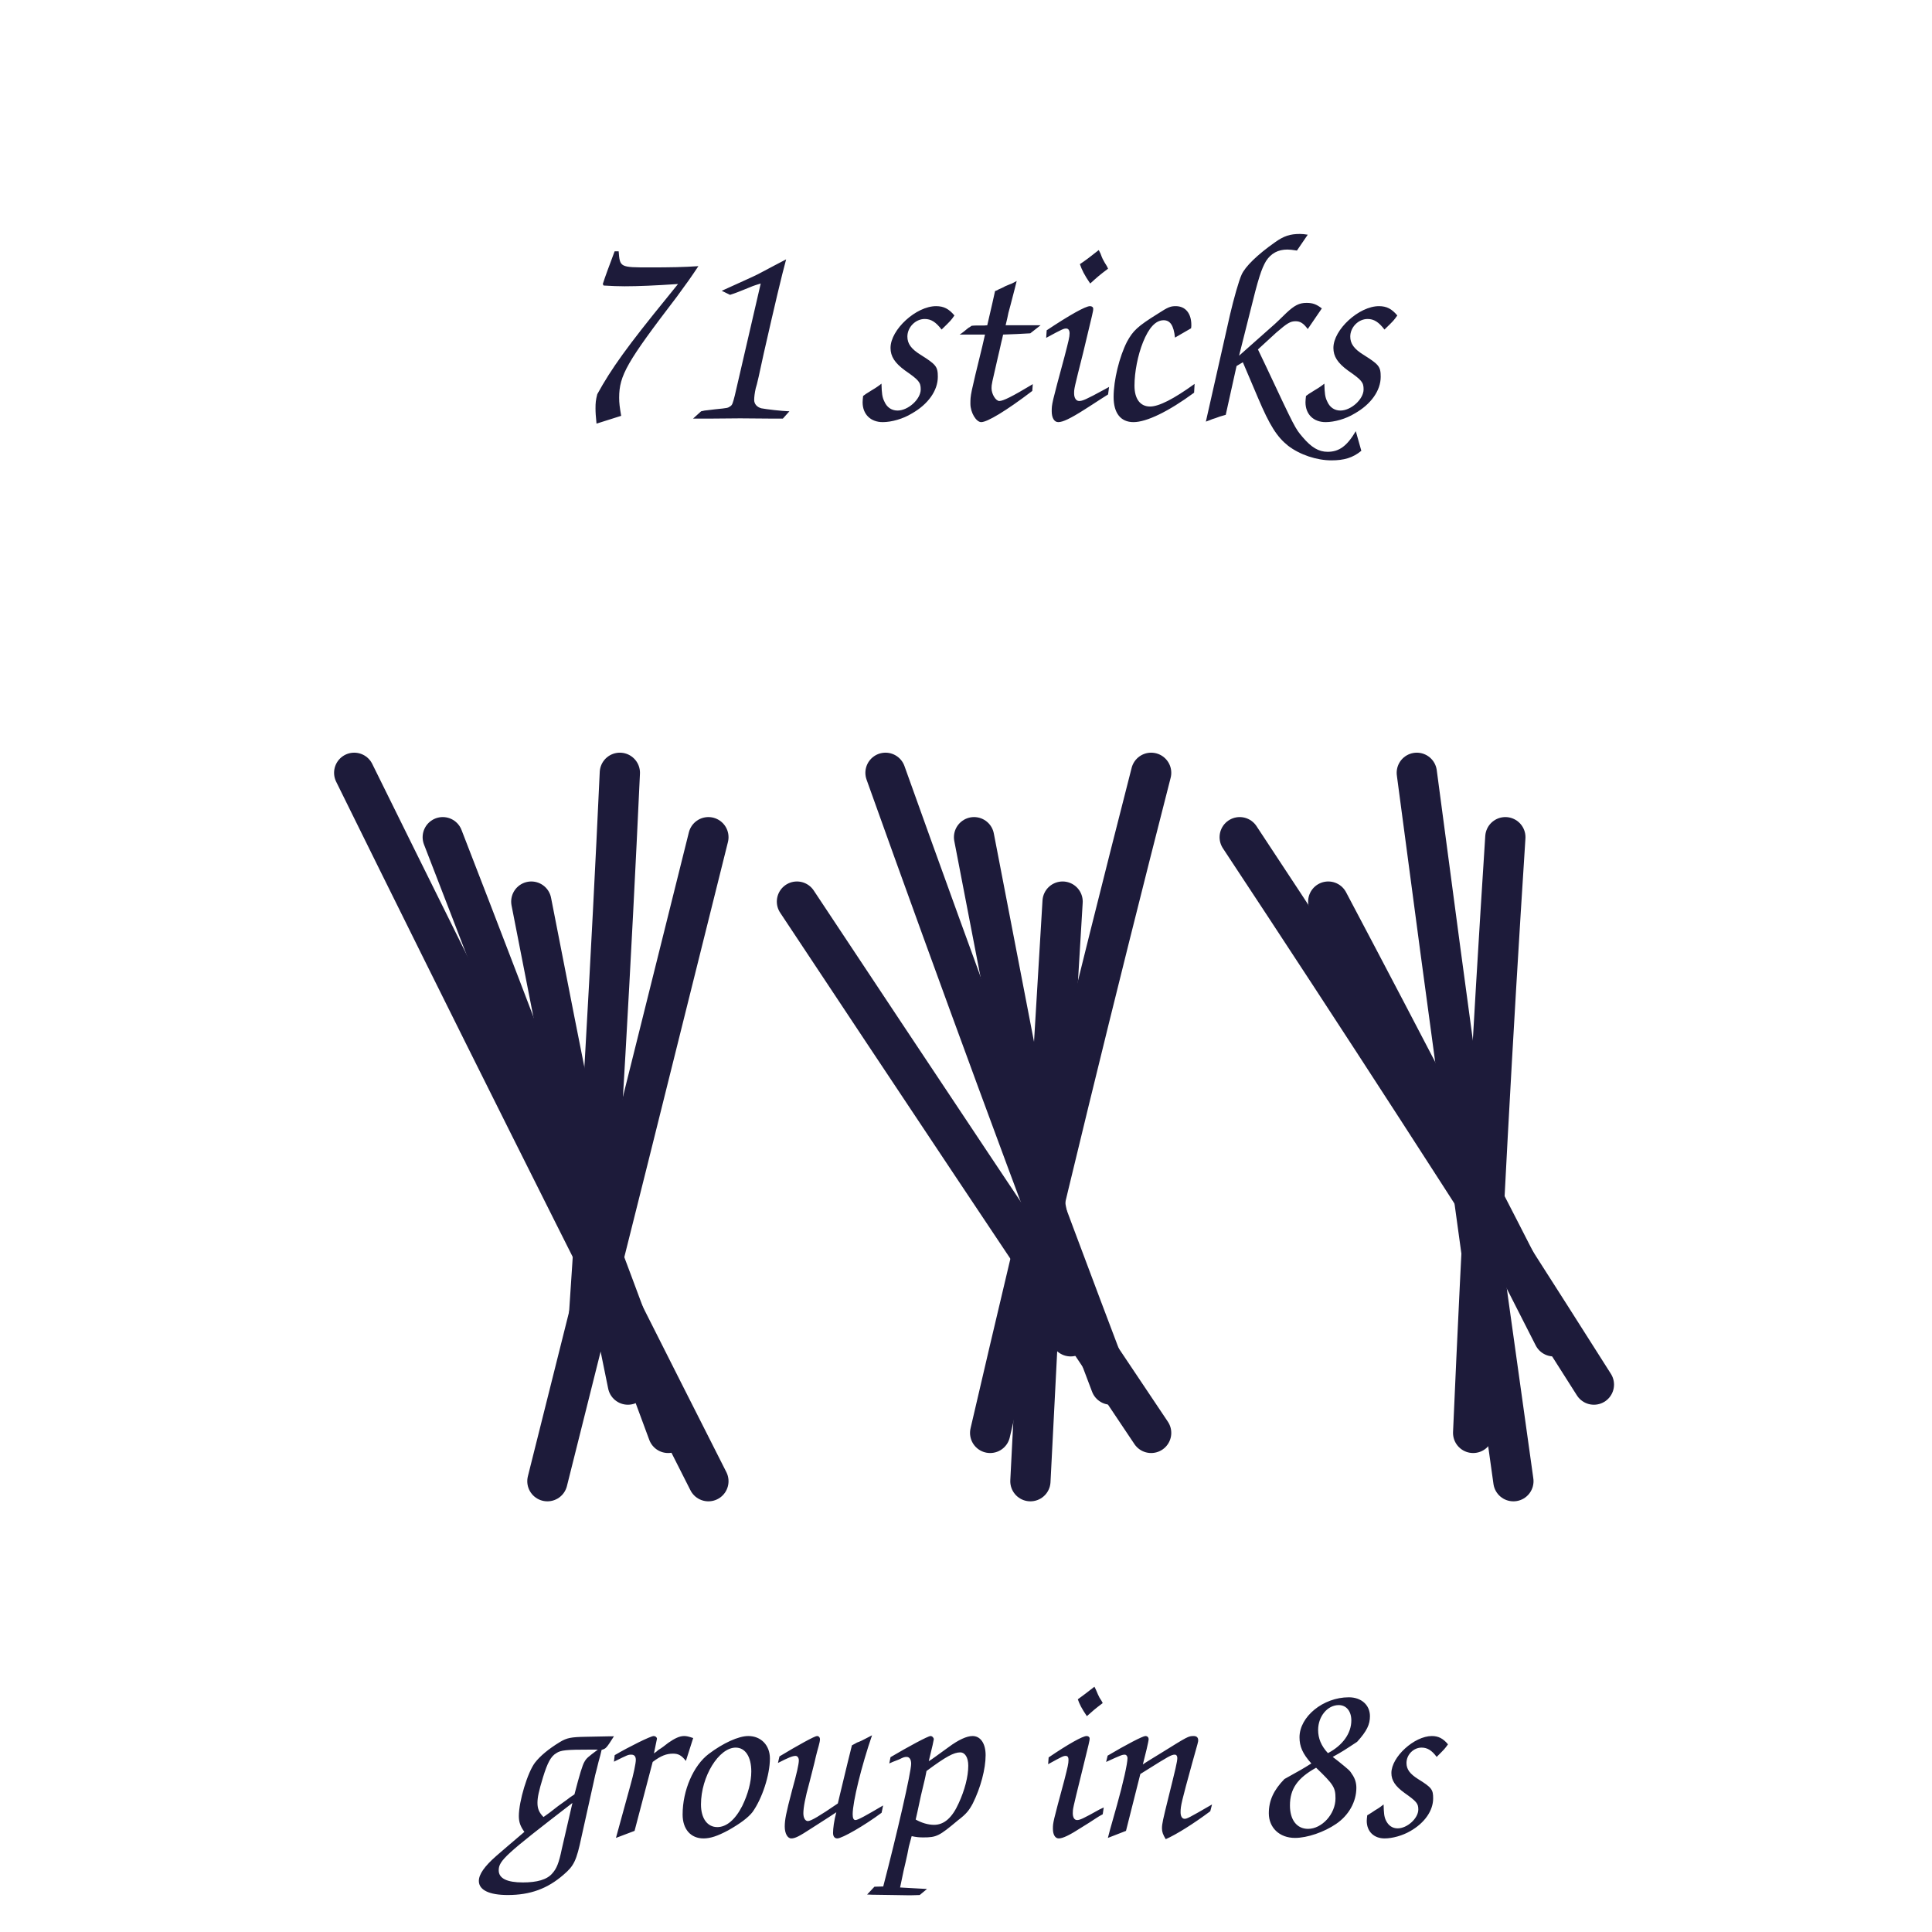
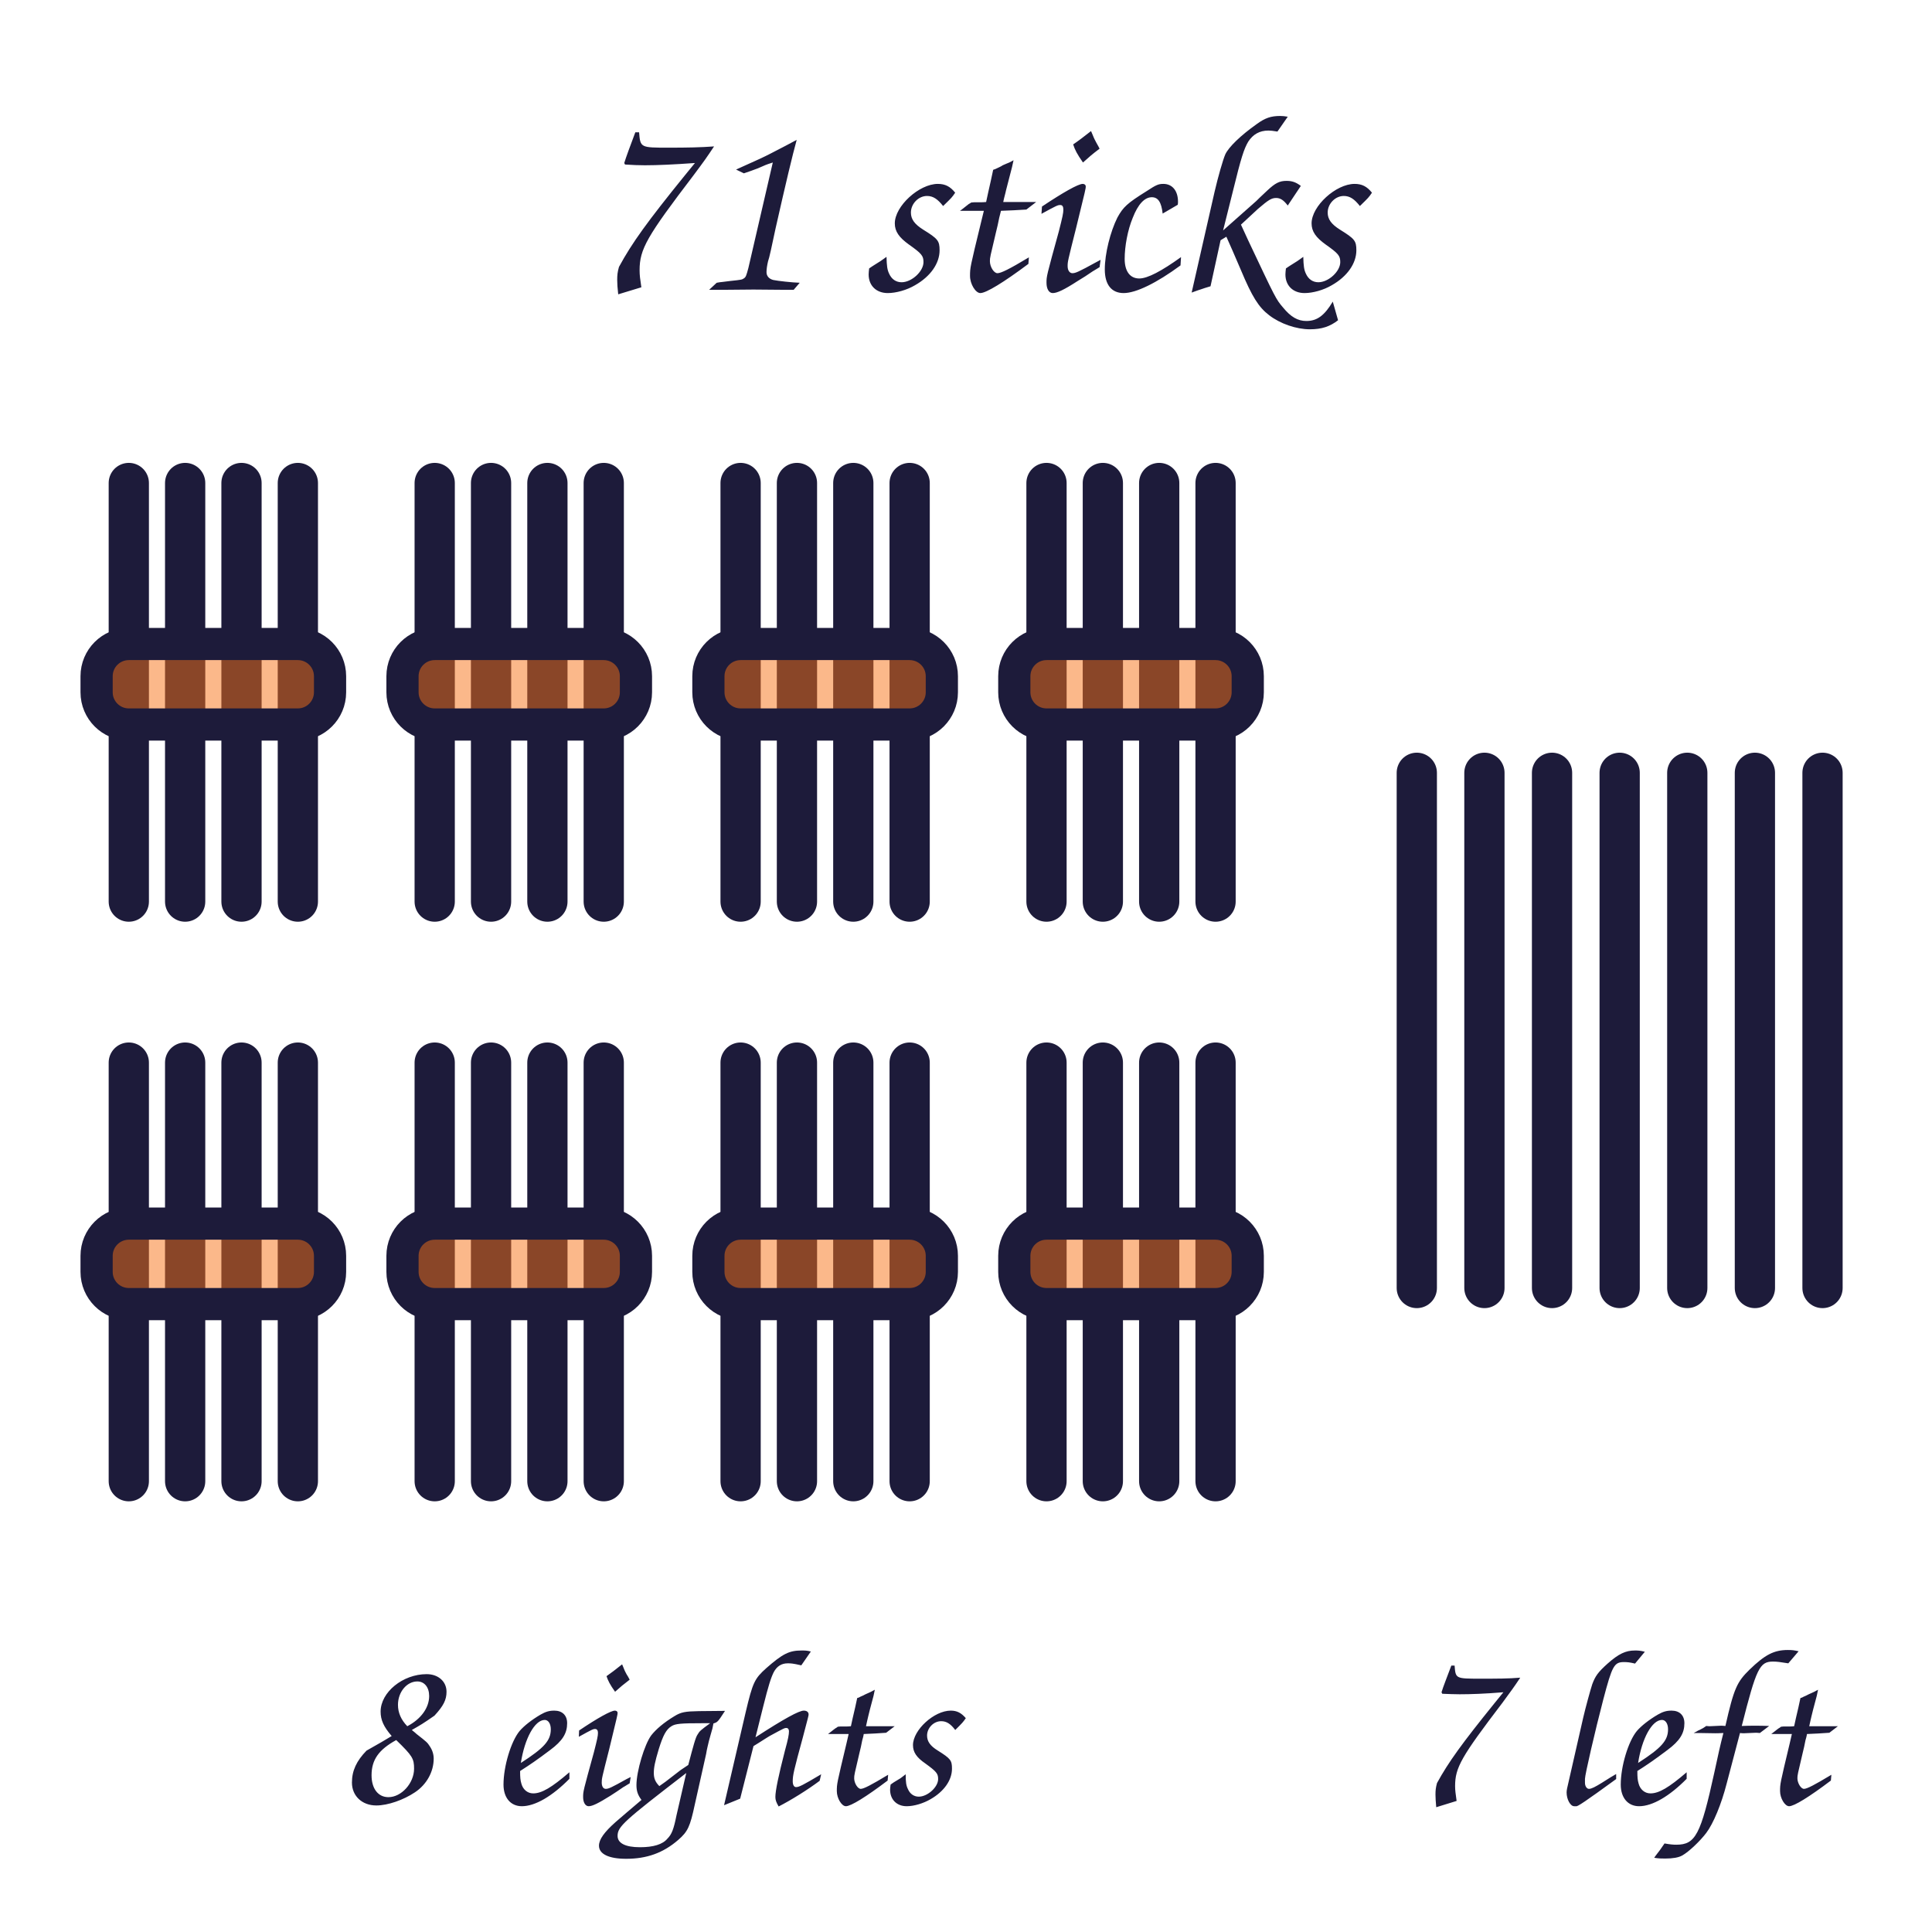
- <svg xmlns="http://www.w3.org/2000/svg" viewBox="0 0 120 120" width="120" height="120" aria-label="A heap of 71 sticks; then the same sticks sorted by place value in base 8: one big bundle of 64, no bundles of 8, and 7 loose sticks">
-   <g data-part="heap">
-     <path d="M22 48Q32.7 69.7 44 92" fill="none" stroke="#1d1b3a" stroke-width="2.5" stroke-linecap="round" stroke-linejoin="round" />
-     <path d="M27.5 52Q34.6 70.3 41.5 89" fill="none" stroke="#1d1b3a" stroke-width="2.5" stroke-linecap="round" stroke-linejoin="round" />
-     <path d="M33 56Q35.9 70.9 39 86" fill="none" stroke="#1d1b3a" stroke-width="2.5" stroke-linecap="round" stroke-linejoin="round" />
-     <path d="M38.5 48Q37.7 65.3 36.5 83" fill="none" stroke="#1d1b3a" stroke-width="2.5" stroke-linecap="round" stroke-linejoin="round" />
-     <path d="M44 52Q39 72.1 34 92" fill="none" stroke="#1d1b3a" stroke-width="2.5" stroke-linecap="round" stroke-linejoin="round" />
-     <path d="M49.5 56Q60.3 72.3 71.5 89" fill="none" stroke="#1d1b3a" stroke-width="2.5" stroke-linecap="round" stroke-linejoin="round" />
-     <path d="M55 48Q61.9 67.3 69 86" fill="none" stroke="#1d1b3a" stroke-width="2.5" stroke-linecap="round" stroke-linejoin="round" />
-     <path d="M60.5 52Q63.5 67.6 66.5 83" fill="none" stroke="#1d1b3a" stroke-width="2.5" stroke-linecap="round" stroke-linejoin="round" />
-     <path d="M66 56Q64.9 73.9 64 92" fill="none" stroke="#1d1b3a" stroke-width="2.5" stroke-linecap="round" stroke-linejoin="round" />
-     <path d="M71.5 48Q66.3 68.3 61.5 89" fill="none" stroke="#1d1b3a" stroke-width="2.5" stroke-linecap="round" stroke-linejoin="round" />
-     <path d="M77 52Q88.1 68.8 99 86" fill="none" stroke="#1d1b3a" stroke-width="2.5" stroke-linecap="round" stroke-linejoin="round" />
-     <path d="M82.5 56Q89.8 69.8 96.5 83" fill="none" stroke="#1d1b3a" stroke-width="2.5" stroke-linecap="round" stroke-linejoin="round" />
-     <path d="M88 48Q90.9 70 94 92" fill="none" stroke="#1d1b3a" stroke-width="2.5" stroke-linecap="round" stroke-linejoin="round" />
-     <path d="M93.5 52Q92.3 70.6 91.5 89" fill="none" stroke="#1d1b3a" stroke-width="2.5" stroke-linecap="round" stroke-linejoin="round" />
+ <svg xmlns="http://www.w3.org/2000/svg" viewBox="0 0 120 120" width="120" height="120" aria-label="71 sticks tied in bundles of 8: eight bundles of 8, and 7 sticks left over">
+   <text x="60" y="18" font-family="Caveat, cursive" font-size="16" text-anchor="middle" fill="#1d1b3a">71 sticks</text>
+   <g data-part="bundles">
+     <path d="M8.0 30L8.0 56 M11.5 30L11.5 56 M15.0 30L15.0 56 M18.5 30L18.5 56" fill="none" stroke="#1d1b3a" stroke-linecap="round" stroke-linejoin="round" stroke-width="2.5" />
+     <rect x="6" y="40" width="14.5" height="5" rx="2" fill="#f97316" fill-opacity="0.5" stroke="#1d1b3a" stroke-linecap="round" stroke-linejoin="round" stroke-width="2" />
+     <path d="M27.0 30L27.0 56 M30.5 30L30.5 56 M34.0 30L34.0 56 M37.5 30L37.5 56" fill="none" stroke="#1d1b3a" stroke-linecap="round" stroke-linejoin="round" stroke-width="2.5" />
+     <rect x="25" y="40" width="14.5" height="5" rx="2" fill="#f97316" fill-opacity="0.5" stroke="#1d1b3a" stroke-linecap="round" stroke-linejoin="round" stroke-width="2" />
+     <path d="M46.0 30L46.0 56 M49.5 30L49.5 56 M53.0 30L53.0 56 M56.5 30L56.5 56" fill="none" stroke="#1d1b3a" stroke-linecap="round" stroke-linejoin="round" stroke-width="2.5" />
+     <rect x="44" y="40" width="14.5" height="5" rx="2" fill="#f97316" fill-opacity="0.5" stroke="#1d1b3a" stroke-linecap="round" stroke-linejoin="round" stroke-width="2" />
+     <path d="M65.0 30L65.0 56 M68.5 30L68.5 56 M72.0 30L72.0 56 M75.5 30L75.5 56" fill="none" stroke="#1d1b3a" stroke-linecap="round" stroke-linejoin="round" stroke-width="2.5" />
+     <rect x="63" y="40" width="14.5" height="5" rx="2" fill="#f97316" fill-opacity="0.5" stroke="#1d1b3a" stroke-linecap="round" stroke-linejoin="round" stroke-width="2" />
+     <path d="M8.0 66L8.0 92 M11.5 66L11.5 92 M15.0 66L15.0 92 M18.5 66L18.5 92" fill="none" stroke="#1d1b3a" stroke-linecap="round" stroke-linejoin="round" stroke-width="2.5" />
+     <rect x="6" y="76" width="14.5" height="5" rx="2" fill="#f97316" fill-opacity="0.5" stroke="#1d1b3a" stroke-linecap="round" stroke-linejoin="round" stroke-width="2" />
+     <path d="M27.0 66L27.0 92 M30.5 66L30.5 92 M34.0 66L34.0 92 M37.5 66L37.5 92" fill="none" stroke="#1d1b3a" stroke-linecap="round" stroke-linejoin="round" stroke-width="2.5" />
+     <rect x="25" y="76" width="14.5" height="5" rx="2" fill="#f97316" fill-opacity="0.5" stroke="#1d1b3a" stroke-linecap="round" stroke-linejoin="round" stroke-width="2" />
+     <path d="M46.0 66L46.0 92 M49.5 66L49.5 92 M53.0 66L53.0 92 M56.5 66L56.5 92" fill="none" stroke="#1d1b3a" stroke-linecap="round" stroke-linejoin="round" stroke-width="2.5" />
+     <rect x="44" y="76" width="14.5" height="5" rx="2" fill="#f97316" fill-opacity="0.5" stroke="#1d1b3a" stroke-linecap="round" stroke-linejoin="round" stroke-width="2" />
+     <path d="M65.0 66L65.0 92 M68.5 66L68.5 92 M72.0 66L72.0 92 M75.5 66L75.5 92" fill="none" stroke="#1d1b3a" stroke-linecap="round" stroke-linejoin="round" stroke-width="2.5" />
+     <rect x="63" y="76" width="14.5" height="5" rx="2" fill="#f97316" fill-opacity="0.5" stroke="#1d1b3a" stroke-linecap="round" stroke-linejoin="round" stroke-width="2" />
+     <text x="40" y="112" font-family="Caveat, cursive" font-size="14" text-anchor="middle" fill="#1d1b3a">8 eights</text>
  </g>
-   <text x="60" y="26" font-family="Caveat, cursive" font-size="17" text-anchor="middle" fill="#1d1b3a">71 sticks</text>
-   <text x="60" y="114" font-family="Caveat, cursive" font-size="15" text-anchor="middle" fill="#1d1b3a">group in 8s</text>
+   <g data-part="loose">
+     <path d="M88.0 48L88.0 80 M92.2 48L92.2 80 M96.4 48L96.4 80 M100.6 48L100.6 80 M104.8 48L104.8 80 M109.0 48L109.0 80 M113.2 48L113.2 80" fill="none" stroke="#1d1b3a" stroke-linecap="round" stroke-linejoin="round" stroke-width="2.5" />
+     <text x="100" y="112" font-family="Caveat, cursive" font-size="14" text-anchor="middle" fill="#1d1b3a">7 left</text>
+   </g>
</svg>
